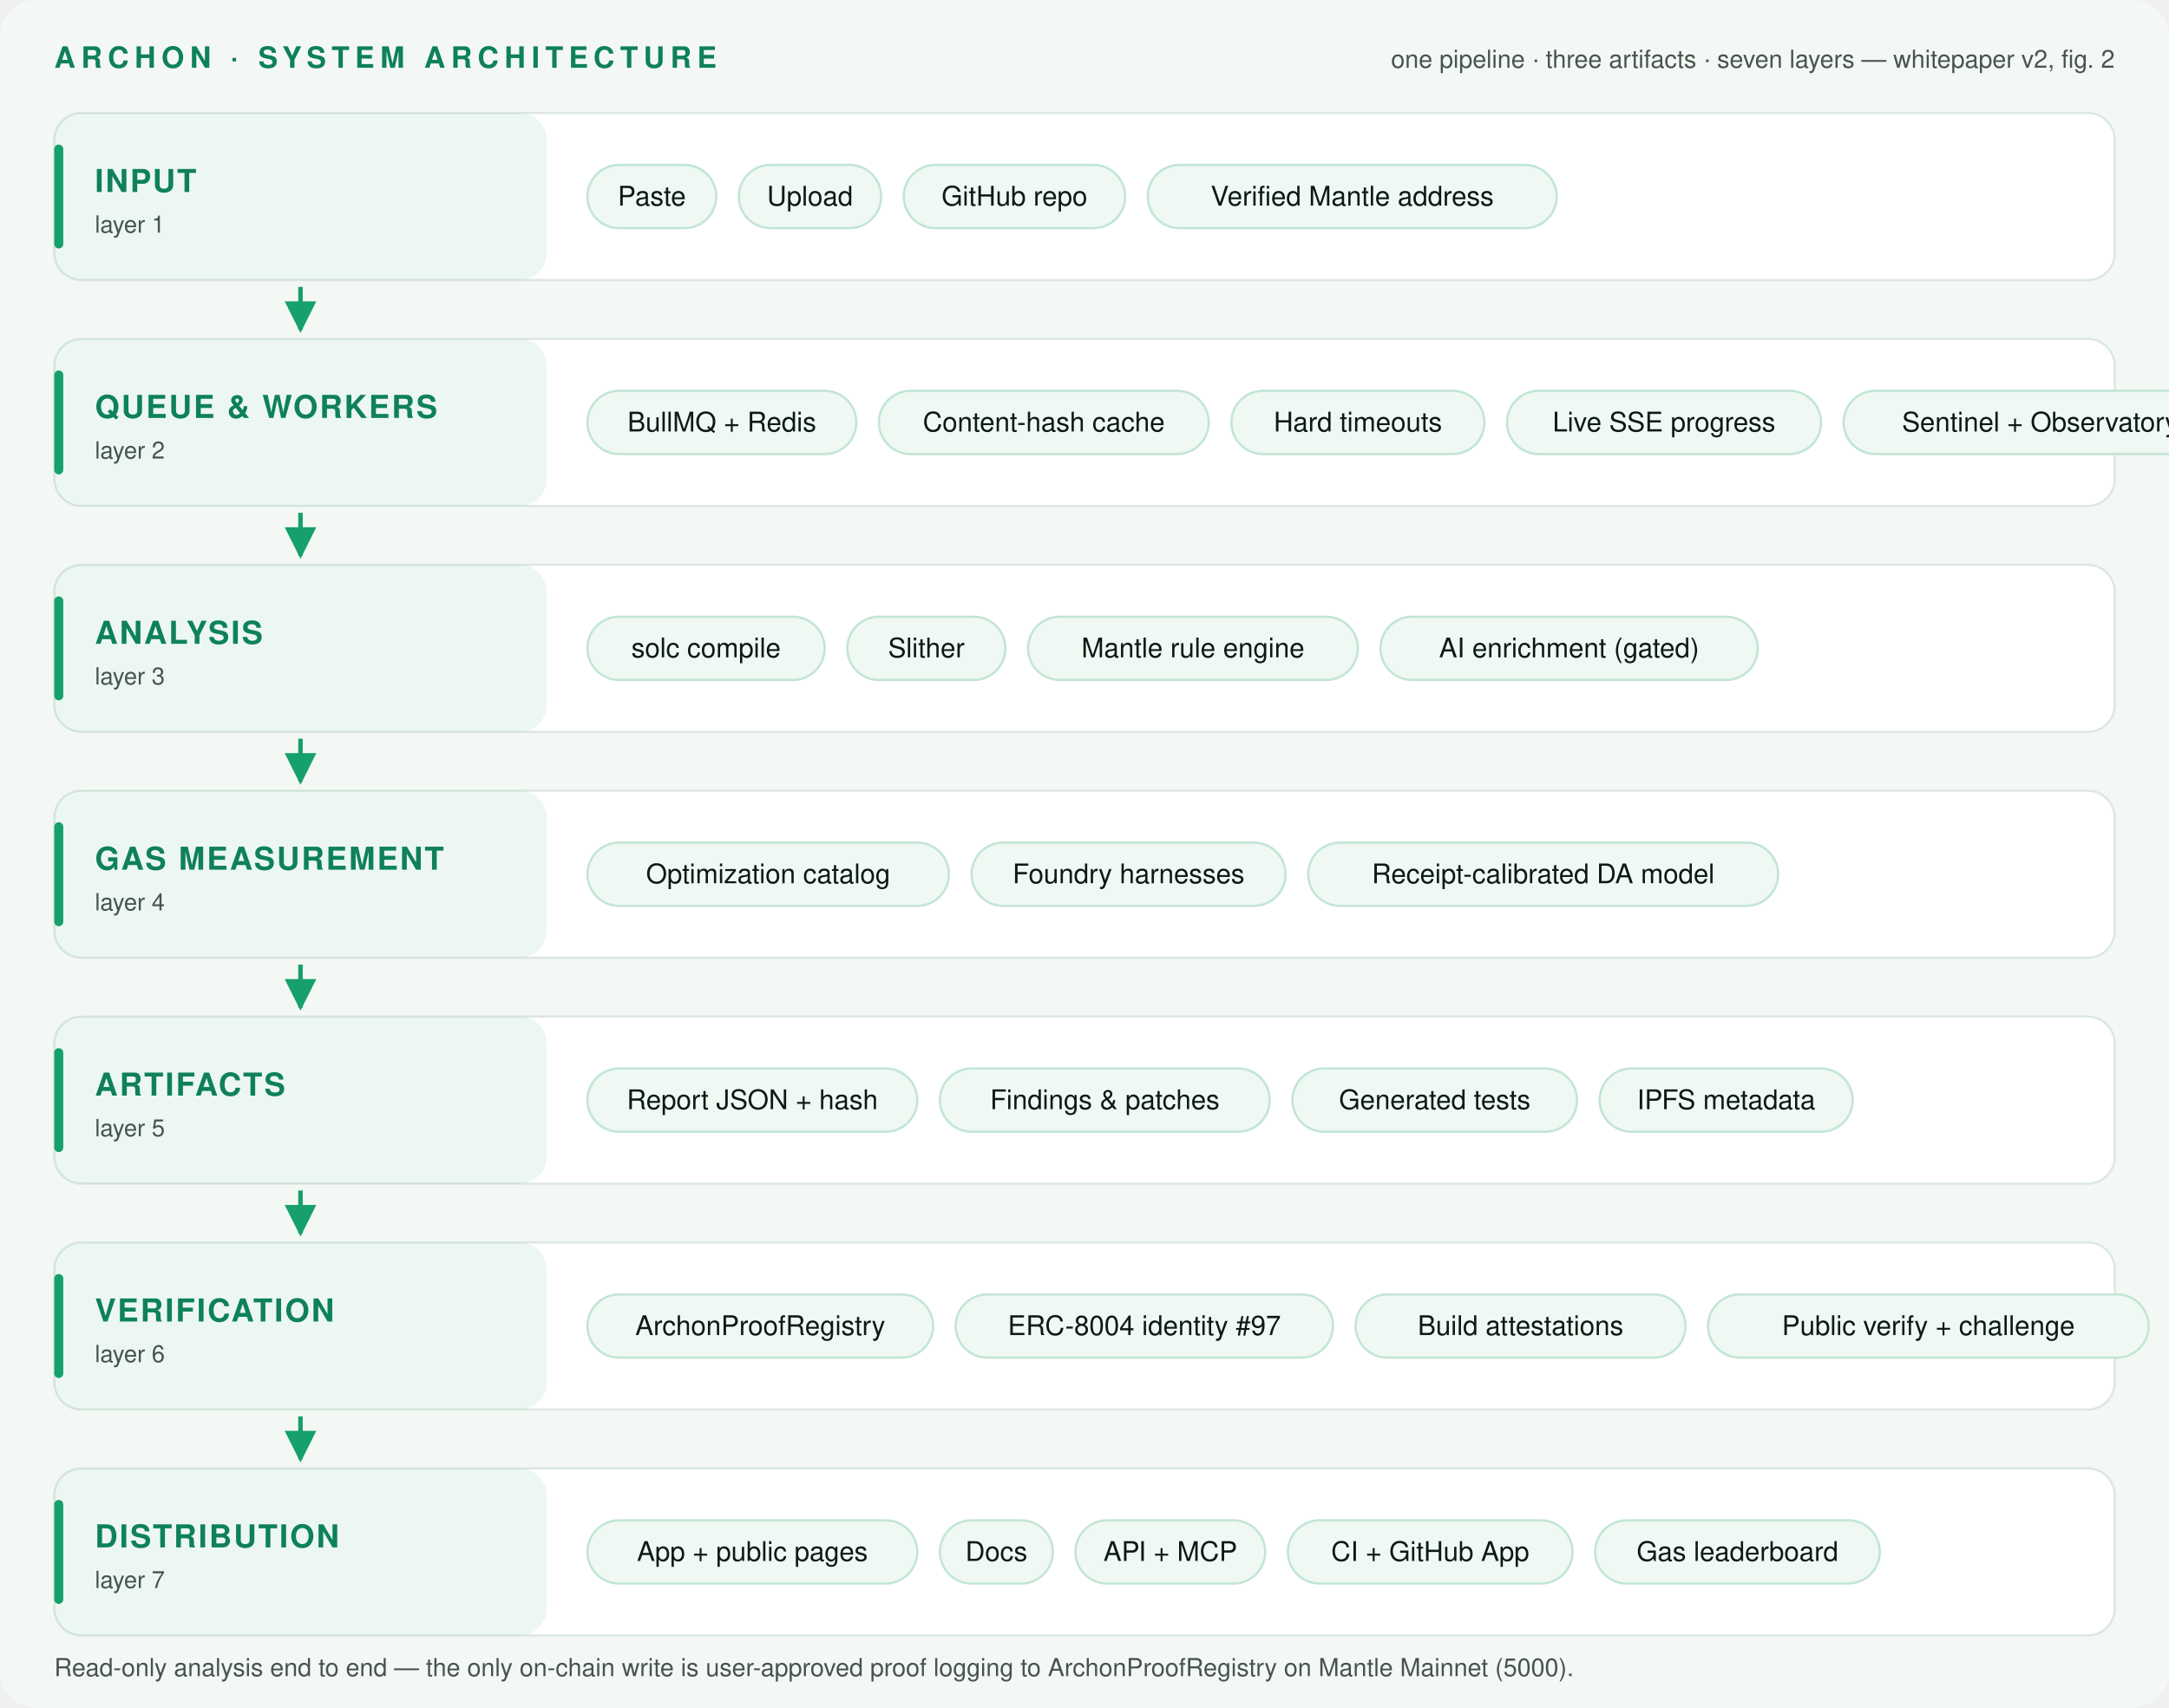
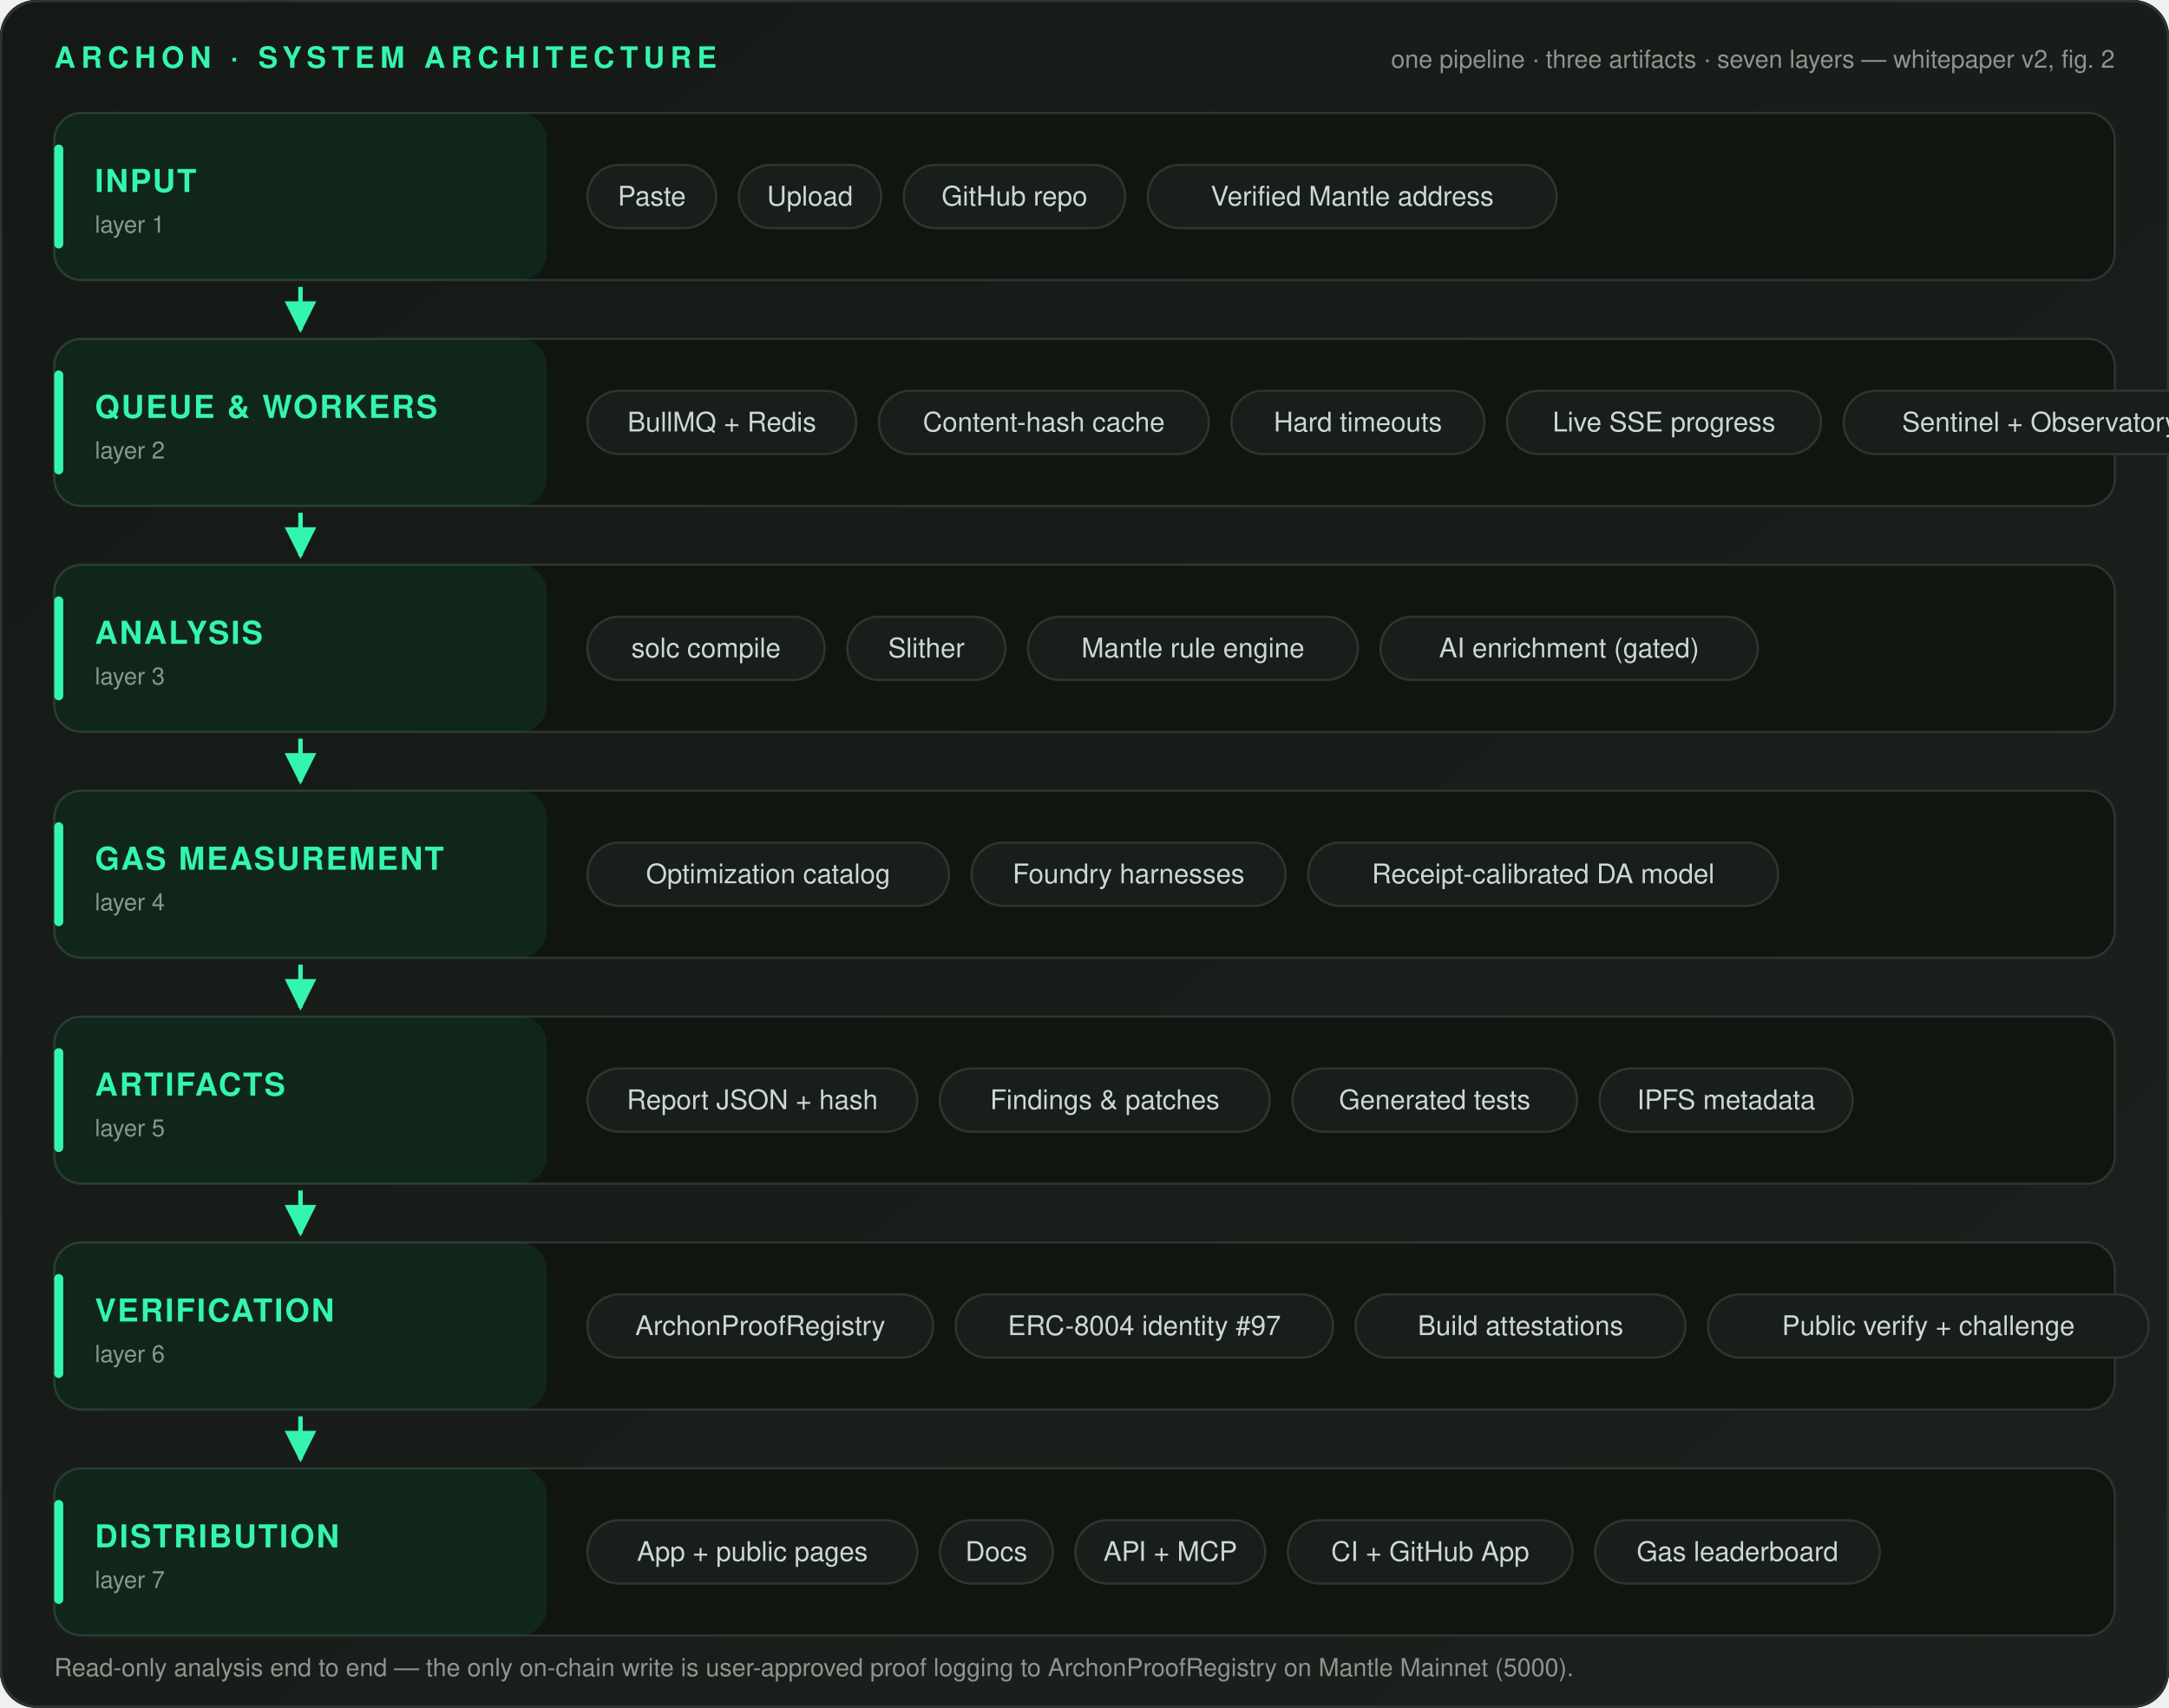
<svg xmlns="http://www.w3.org/2000/svg" width="960" height="756" viewBox="0 0 960 756" font-family="ui-sans-serif,-apple-system,'Segoe UI',Helvetica,Arial,sans-serif">
-   <rect width="960" height="756" fill="#F4F8F5" rx="16" />
-   <text x="24" y="30" font-size="13" font-weight="700" fill="#0E815A" letter-spacing="2.5">ARCHON · SYSTEM ARCHITECTURE</text>
-   <text x="936" y="30" font-size="11" fill="#46544D" text-anchor="end">one pipeline · three artifacts · seven layers — whitepaper v2, fig. 2</text>
  <defs>
+     <linearGradient id="bg" x1="0" y1="0" x2="1" y2="1">
+       <stop offset="0%" stop-color="#151916" />
+       <stop offset="100%" stop-color="#1C201E" />
+     </linearGradient>
    <marker id="a" viewBox="0 0 10 10" refX="9" refY="5" markerWidth="7" markerHeight="7" orient="auto-start-reverse">
-       <path d="M0 0L10 5L0 10z" fill="#16A06B" />
+       <path d="M0 0L10 5L0 10z" fill="#34F5B0" />
    </marker>
  </defs>
-   <rect x="24" y="50" width="912" height="74" rx="12" fill="#FFFFFF" stroke="#DCE8E1" />
-   <rect x="24" y="50" width="218" height="74" rx="12" fill="#16A06B" fill-opacity="0.08" />
-   <rect x="24" y="64" width="4" height="46" rx="2" fill="#16A06B" />
-   <text x="42" y="85" font-size="14" font-weight="700" fill="#0E815A" letter-spacing="0.8">INPUT</text>
-   <text x="42" y="103" font-size="10.5" fill="#46544D">layer 1</text>
-   <rect x="260" y="73" width="57" height="28" rx="14" fill="#EFF8F3" stroke="#C2E5D5" />
-   <text x="288.5" y="91" font-size="12" fill="#0B1A14" text-anchor="middle">Paste</text>
-   <rect x="327" y="73" width="63" height="28" rx="14" fill="#EFF8F3" stroke="#C2E5D5" />
-   <text x="358.5" y="91" font-size="12" fill="#0B1A14" text-anchor="middle">Upload</text>
-   <rect x="400" y="73" width="98" height="28" rx="14" fill="#EFF8F3" stroke="#C2E5D5" />
-   <text x="449" y="91" font-size="12" fill="#0B1A14" text-anchor="middle">GitHub repo</text>
-   <rect x="508" y="73" width="181" height="28" rx="14" fill="#EFF8F3" stroke="#C2E5D5" />
-   <text x="598.5" y="91" font-size="12" fill="#0B1A14" text-anchor="middle">Verified Mantle address</text>
-   <line x1="133" y1="127" x2="133" y2="146" stroke="#16A06B" stroke-width="2" marker-end="url(#a)" />
-   <rect x="24" y="150" width="912" height="74" rx="12" fill="#FFFFFF" stroke="#DCE8E1" />
-   <rect x="24" y="150" width="218" height="74" rx="12" fill="#16A06B" fill-opacity="0.08" />
-   <rect x="24" y="164" width="4" height="46" rx="2" fill="#16A06B" />
-   <text x="42" y="185" font-size="14" font-weight="700" fill="#0E815A" letter-spacing="0.8">QUEUE &amp; WORKERS</text>
-   <text x="42" y="203" font-size="10.5" fill="#46544D">layer 2</text>
-   <rect x="260" y="173" width="119" height="28" rx="14" fill="#EFF8F3" stroke="#C2E5D5" />
-   <text x="319.5" y="191" font-size="12" fill="#0B1A14" text-anchor="middle">BullMQ + Redis</text>
-   <rect x="389" y="173" width="146" height="28" rx="14" fill="#EFF8F3" stroke="#C2E5D5" />
-   <text x="462" y="191" font-size="12" fill="#0B1A14" text-anchor="middle">Content-hash cache</text>
-   <rect x="545" y="173" width="112" height="28" rx="14" fill="#EFF8F3" stroke="#C2E5D5" />
-   <text x="601" y="191" font-size="12" fill="#0B1A14" text-anchor="middle">Hard timeouts</text>
-   <rect x="667" y="173" width="139" height="28" rx="14" fill="#EFF8F3" stroke="#C2E5D5" />
-   <text x="736.5" y="191" font-size="12" fill="#0B1A14" text-anchor="middle">Live SSE progress</text>
-   <rect x="816" y="173" width="174" height="28" rx="14" fill="#EFF8F3" stroke="#C2E5D5" />
-   <text x="903" y="191" font-size="12" fill="#0B1A14" text-anchor="middle">Sentinel + Observatory</text>
-   <line x1="133" y1="227" x2="133" y2="246" stroke="#16A06B" stroke-width="2" marker-end="url(#a)" />
-   <rect x="24" y="250" width="912" height="74" rx="12" fill="#FFFFFF" stroke="#DCE8E1" />
-   <rect x="24" y="250" width="218" height="74" rx="12" fill="#16A06B" fill-opacity="0.08" />
-   <rect x="24" y="264" width="4" height="46" rx="2" fill="#16A06B" />
-   <text x="42" y="285" font-size="14" font-weight="700" fill="#0E815A" letter-spacing="0.8">ANALYSIS</text>
-   <text x="42" y="303" font-size="10.5" fill="#46544D">layer 3</text>
-   <rect x="260" y="273" width="105" height="28" rx="14" fill="#EFF8F3" stroke="#C2E5D5" />
-   <text x="312.5" y="291" font-size="12" fill="#0B1A14" text-anchor="middle">solc compile</text>
-   <rect x="375" y="273" width="70" height="28" rx="14" fill="#EFF8F3" stroke="#C2E5D5" />
-   <text x="410" y="291" font-size="12" fill="#0B1A14" text-anchor="middle">Slither</text>
-   <rect x="455" y="273" width="146" height="28" rx="14" fill="#EFF8F3" stroke="#C2E5D5" />
-   <text x="528" y="291" font-size="12" fill="#0B1A14" text-anchor="middle">Mantle rule engine</text>
-   <rect x="611" y="273" width="167" height="28" rx="14" fill="#EFF8F3" stroke="#C2E5D5" />
-   <text x="694.5" y="291" font-size="12" fill="#0B1A14" text-anchor="middle">AI enrichment (gated)</text>
-   <line x1="133" y1="327" x2="133" y2="346" stroke="#16A06B" stroke-width="2" marker-end="url(#a)" />
-   <rect x="24" y="350" width="912" height="74" rx="12" fill="#FFFFFF" stroke="#DCE8E1" />
-   <rect x="24" y="350" width="218" height="74" rx="12" fill="#16A06B" fill-opacity="0.08" />
-   <rect x="24" y="364" width="4" height="46" rx="2" fill="#16A06B" />
-   <text x="42" y="385" font-size="14" font-weight="700" fill="#0E815A" letter-spacing="0.8">GAS MEASUREMENT</text>
-   <text x="42" y="403" font-size="10.5" fill="#46544D">layer 4</text>
-   <rect x="260" y="373" width="160" height="28" rx="14" fill="#EFF8F3" stroke="#C2E5D5" />
-   <text x="340" y="391" font-size="12" fill="#0B1A14" text-anchor="middle">Optimization catalog</text>
-   <rect x="430" y="373" width="139" height="28" rx="14" fill="#EFF8F3" stroke="#C2E5D5" />
-   <text x="499.5" y="391" font-size="12" fill="#0B1A14" text-anchor="middle">Foundry harnesses</text>
-   <rect x="579" y="373" width="208" height="28" rx="14" fill="#EFF8F3" stroke="#C2E5D5" />
-   <text x="683" y="391" font-size="12" fill="#0B1A14" text-anchor="middle">Receipt-calibrated DA model</text>
-   <line x1="133" y1="427" x2="133" y2="446" stroke="#16A06B" stroke-width="2" marker-end="url(#a)" />
-   <rect x="24" y="450" width="912" height="74" rx="12" fill="#FFFFFF" stroke="#DCE8E1" />
-   <rect x="24" y="450" width="218" height="74" rx="12" fill="#16A06B" fill-opacity="0.08" />
-   <rect x="24" y="464" width="4" height="46" rx="2" fill="#16A06B" />
-   <text x="42" y="485" font-size="14" font-weight="700" fill="#0E815A" letter-spacing="0.8">ARTIFACTS</text>
-   <text x="42" y="503" font-size="10.5" fill="#46544D">layer 5</text>
-   <rect x="260" y="473" width="146" height="28" rx="14" fill="#EFF8F3" stroke="#C2E5D5" />
-   <text x="333" y="491" font-size="12" fill="#0B1A14" text-anchor="middle">Report JSON + hash</text>
-   <rect x="416" y="473" width="146" height="28" rx="14" fill="#EFF8F3" stroke="#C2E5D5" />
-   <text x="489" y="491" font-size="12" fill="#0B1A14" text-anchor="middle">Findings &amp; patches</text>
-   <rect x="572" y="473" width="126" height="28" rx="14" fill="#EFF8F3" stroke="#C2E5D5" />
-   <text x="635" y="491" font-size="12" fill="#0B1A14" text-anchor="middle">Generated tests</text>
-   <rect x="708" y="473" width="112" height="28" rx="14" fill="#EFF8F3" stroke="#C2E5D5" />
-   <text x="764" y="491" font-size="12" fill="#0B1A14" text-anchor="middle">IPFS metadata</text>
-   <line x1="133" y1="527" x2="133" y2="546" stroke="#16A06B" stroke-width="2" marker-end="url(#a)" />
-   <rect x="24" y="550" width="912" height="74" rx="12" fill="#FFFFFF" stroke="#DCE8E1" />
-   <rect x="24" y="550" width="218" height="74" rx="12" fill="#16A06B" fill-opacity="0.08" />
-   <rect x="24" y="564" width="4" height="46" rx="2" fill="#16A06B" />
-   <text x="42" y="585" font-size="14" font-weight="700" fill="#0E815A" letter-spacing="0.8">VERIFICATION</text>
-   <text x="42" y="603" font-size="10.5" fill="#46544D">layer 6</text>
-   <rect x="260" y="573" width="153" height="28" rx="14" fill="#EFF8F3" stroke="#C2E5D5" />
-   <text x="336.5" y="591" font-size="12" fill="#0B1A14" text-anchor="middle">ArchonProofRegistry</text>
-   <rect x="423" y="573" width="167" height="28" rx="14" fill="#EFF8F3" stroke="#C2E5D5" />
-   <text x="506.5" y="591" font-size="12" fill="#0B1A14" text-anchor="middle">ERC-8004 identity #97</text>
-   <rect x="600" y="573" width="146" height="28" rx="14" fill="#EFF8F3" stroke="#C2E5D5" />
-   <text x="673" y="591" font-size="12" fill="#0B1A14" text-anchor="middle">Build attestations</text>
-   <rect x="756" y="573" width="195" height="28" rx="14" fill="#EFF8F3" stroke="#C2E5D5" />
-   <text x="853.5" y="591" font-size="12" fill="#0B1A14" text-anchor="middle">Public verify + challenge</text>
-   <line x1="133" y1="627" x2="133" y2="646" stroke="#16A06B" stroke-width="2" marker-end="url(#a)" />
-   <rect x="24" y="650" width="912" height="74" rx="12" fill="#FFFFFF" stroke="#DCE8E1" />
-   <rect x="24" y="650" width="218" height="74" rx="12" fill="#16A06B" fill-opacity="0.08" />
-   <rect x="24" y="664" width="4" height="46" rx="2" fill="#16A06B" />
-   <text x="42" y="685" font-size="14" font-weight="700" fill="#0E815A" letter-spacing="0.8">DISTRIBUTION</text>
-   <text x="42" y="703" font-size="10.5" fill="#46544D">layer 7</text>
-   <rect x="260" y="673" width="146" height="28" rx="14" fill="#EFF8F3" stroke="#C2E5D5" />
-   <text x="333" y="691" font-size="12" fill="#0B1A14" text-anchor="middle">App + public pages</text>
-   <rect x="416" y="673" width="50" height="28" rx="14" fill="#EFF8F3" stroke="#C2E5D5" />
-   <text x="441" y="691" font-size="12" fill="#0B1A14" text-anchor="middle">Docs</text>
-   <rect x="476" y="673" width="84" height="28" rx="14" fill="#EFF8F3" stroke="#C2E5D5" />
-   <text x="518" y="691" font-size="12" fill="#0B1A14" text-anchor="middle">API + MCP</text>
-   <rect x="570" y="673" width="126" height="28" rx="14" fill="#EFF8F3" stroke="#C2E5D5" />
-   <text x="633" y="691" font-size="12" fill="#0B1A14" text-anchor="middle">CI + GitHub App</text>
-   <rect x="706" y="673" width="126" height="28" rx="14" fill="#EFF8F3" stroke="#C2E5D5" />
-   <text x="769" y="691" font-size="12" fill="#0B1A14" text-anchor="middle">Gas leaderboard</text>
-   <text x="24" y="742" font-size="11" fill="#46544D">Read-only analysis end to end — the only on-chain write is user-approved proof logging to ArchonProofRegistry on Mantle Mainnet (5000).</text>
+   <rect width="960" height="756" fill="#1A1E1B" rx="16" />
+   <rect width="960" height="756" fill="url(#bg)" rx="16" />
+   <rect x="0.5" y="0.5" width="959" height="755" rx="16" fill="none" stroke="#2C3630" />
+   <text x="24" y="30" font-size="13" font-weight="700" fill="#34F5B0" letter-spacing="2.5">ARCHON · SYSTEM ARCHITECTURE</text>
+   <text x="936" y="30" font-size="11" fill="#8B968F" text-anchor="end">one pipeline · three artifacts · seven layers — whitepaper v2, fig. 2</text>
+   <rect x="24" y="50" width="912" height="74" rx="12" fill="#10150F" stroke="#2C3630" />
+   <rect x="24" y="50" width="218" height="74" rx="12" fill="#16A06B" fill-opacity="0.13" />
+   <rect x="24" y="64" width="4" height="46" rx="2" fill="#34F5B0" />
+   <text x="42" y="85" font-size="14" font-weight="700" fill="#34F5B0" letter-spacing="0.8">INPUT</text>
+   <text x="42" y="103" font-size="10.5" fill="#8B968F">layer 1</text>
+   <rect x="260" y="73" width="57" height="28" rx="14" fill="#181E1A" stroke="#2C3630" />
+   <text x="288.5" y="91" font-size="12" fill="#CDD8D2" text-anchor="middle">Paste</text>
+   <rect x="327" y="73" width="63" height="28" rx="14" fill="#181E1A" stroke="#2C3630" />
+   <text x="358.5" y="91" font-size="12" fill="#CDD8D2" text-anchor="middle">Upload</text>
+   <rect x="400" y="73" width="98" height="28" rx="14" fill="#181E1A" stroke="#2C3630" />
+   <text x="449" y="91" font-size="12" fill="#CDD8D2" text-anchor="middle">GitHub repo</text>
+   <rect x="508" y="73" width="181" height="28" rx="14" fill="#181E1A" stroke="#2C3630" />
+   <text x="598.5" y="91" font-size="12" fill="#CDD8D2" text-anchor="middle">Verified Mantle address</text>
+   <line x1="133" y1="127" x2="133" y2="146" stroke="#34F5B0" stroke-width="2" marker-end="url(#a)" />
+   <rect x="24" y="150" width="912" height="74" rx="12" fill="#10150F" stroke="#2C3630" />
+   <rect x="24" y="150" width="218" height="74" rx="12" fill="#16A06B" fill-opacity="0.13" />
+   <rect x="24" y="164" width="4" height="46" rx="2" fill="#34F5B0" />
+   <text x="42" y="185" font-size="14" font-weight="700" fill="#34F5B0" letter-spacing="0.8">QUEUE &amp; WORKERS</text>
+   <text x="42" y="203" font-size="10.5" fill="#8B968F">layer 2</text>
+   <rect x="260" y="173" width="119" height="28" rx="14" fill="#181E1A" stroke="#2C3630" />
+   <text x="319.5" y="191" font-size="12" fill="#CDD8D2" text-anchor="middle">BullMQ + Redis</text>
+   <rect x="389" y="173" width="146" height="28" rx="14" fill="#181E1A" stroke="#2C3630" />
+   <text x="462" y="191" font-size="12" fill="#CDD8D2" text-anchor="middle">Content-hash cache</text>
+   <rect x="545" y="173" width="112" height="28" rx="14" fill="#181E1A" stroke="#2C3630" />
+   <text x="601" y="191" font-size="12" fill="#CDD8D2" text-anchor="middle">Hard timeouts</text>
+   <rect x="667" y="173" width="139" height="28" rx="14" fill="#181E1A" stroke="#2C3630" />
+   <text x="736.5" y="191" font-size="12" fill="#CDD8D2" text-anchor="middle">Live SSE progress</text>
+   <rect x="816" y="173" width="174" height="28" rx="14" fill="#181E1A" stroke="#2C3630" />
+   <text x="903" y="191" font-size="12" fill="#CDD8D2" text-anchor="middle">Sentinel + Observatory</text>
+   <line x1="133" y1="227" x2="133" y2="246" stroke="#34F5B0" stroke-width="2" marker-end="url(#a)" />
+   <rect x="24" y="250" width="912" height="74" rx="12" fill="#10150F" stroke="#2C3630" />
+   <rect x="24" y="250" width="218" height="74" rx="12" fill="#16A06B" fill-opacity="0.13" />
+   <rect x="24" y="264" width="4" height="46" rx="2" fill="#34F5B0" />
+   <text x="42" y="285" font-size="14" font-weight="700" fill="#34F5B0" letter-spacing="0.8">ANALYSIS</text>
+   <text x="42" y="303" font-size="10.5" fill="#8B968F">layer 3</text>
+   <rect x="260" y="273" width="105" height="28" rx="14" fill="#181E1A" stroke="#2C3630" />
+   <text x="312.5" y="291" font-size="12" fill="#CDD8D2" text-anchor="middle">solc compile</text>
+   <rect x="375" y="273" width="70" height="28" rx="14" fill="#181E1A" stroke="#2C3630" />
+   <text x="410" y="291" font-size="12" fill="#CDD8D2" text-anchor="middle">Slither</text>
+   <rect x="455" y="273" width="146" height="28" rx="14" fill="#181E1A" stroke="#2C3630" />
+   <text x="528" y="291" font-size="12" fill="#CDD8D2" text-anchor="middle">Mantle rule engine</text>
+   <rect x="611" y="273" width="167" height="28" rx="14" fill="#181E1A" stroke="#2C3630" />
+   <text x="694.5" y="291" font-size="12" fill="#CDD8D2" text-anchor="middle">AI enrichment (gated)</text>
+   <line x1="133" y1="327" x2="133" y2="346" stroke="#34F5B0" stroke-width="2" marker-end="url(#a)" />
+   <rect x="24" y="350" width="912" height="74" rx="12" fill="#10150F" stroke="#2C3630" />
+   <rect x="24" y="350" width="218" height="74" rx="12" fill="#16A06B" fill-opacity="0.13" />
+   <rect x="24" y="364" width="4" height="46" rx="2" fill="#34F5B0" />
+   <text x="42" y="385" font-size="14" font-weight="700" fill="#34F5B0" letter-spacing="0.8">GAS MEASUREMENT</text>
+   <text x="42" y="403" font-size="10.5" fill="#8B968F">layer 4</text>
+   <rect x="260" y="373" width="160" height="28" rx="14" fill="#181E1A" stroke="#2C3630" />
+   <text x="340" y="391" font-size="12" fill="#CDD8D2" text-anchor="middle">Optimization catalog</text>
+   <rect x="430" y="373" width="139" height="28" rx="14" fill="#181E1A" stroke="#2C3630" />
+   <text x="499.5" y="391" font-size="12" fill="#CDD8D2" text-anchor="middle">Foundry harnesses</text>
+   <rect x="579" y="373" width="208" height="28" rx="14" fill="#181E1A" stroke="#2C3630" />
+   <text x="683" y="391" font-size="12" fill="#CDD8D2" text-anchor="middle">Receipt-calibrated DA model</text>
+   <line x1="133" y1="427" x2="133" y2="446" stroke="#34F5B0" stroke-width="2" marker-end="url(#a)" />
+   <rect x="24" y="450" width="912" height="74" rx="12" fill="#10150F" stroke="#2C3630" />
+   <rect x="24" y="450" width="218" height="74" rx="12" fill="#16A06B" fill-opacity="0.13" />
+   <rect x="24" y="464" width="4" height="46" rx="2" fill="#34F5B0" />
+   <text x="42" y="485" font-size="14" font-weight="700" fill="#34F5B0" letter-spacing="0.8">ARTIFACTS</text>
+   <text x="42" y="503" font-size="10.5" fill="#8B968F">layer 5</text>
+   <rect x="260" y="473" width="146" height="28" rx="14" fill="#181E1A" stroke="#2C3630" />
+   <text x="333" y="491" font-size="12" fill="#CDD8D2" text-anchor="middle">Report JSON + hash</text>
+   <rect x="416" y="473" width="146" height="28" rx="14" fill="#181E1A" stroke="#2C3630" />
+   <text x="489" y="491" font-size="12" fill="#CDD8D2" text-anchor="middle">Findings &amp; patches</text>
+   <rect x="572" y="473" width="126" height="28" rx="14" fill="#181E1A" stroke="#2C3630" />
+   <text x="635" y="491" font-size="12" fill="#CDD8D2" text-anchor="middle">Generated tests</text>
+   <rect x="708" y="473" width="112" height="28" rx="14" fill="#181E1A" stroke="#2C3630" />
+   <text x="764" y="491" font-size="12" fill="#CDD8D2" text-anchor="middle">IPFS metadata</text>
+   <line x1="133" y1="527" x2="133" y2="546" stroke="#34F5B0" stroke-width="2" marker-end="url(#a)" />
+   <rect x="24" y="550" width="912" height="74" rx="12" fill="#10150F" stroke="#2C3630" />
+   <rect x="24" y="550" width="218" height="74" rx="12" fill="#16A06B" fill-opacity="0.13" />
+   <rect x="24" y="564" width="4" height="46" rx="2" fill="#34F5B0" />
+   <text x="42" y="585" font-size="14" font-weight="700" fill="#34F5B0" letter-spacing="0.8">VERIFICATION</text>
+   <text x="42" y="603" font-size="10.5" fill="#8B968F">layer 6</text>
+   <rect x="260" y="573" width="153" height="28" rx="14" fill="#181E1A" stroke="#2C3630" />
+   <text x="336.5" y="591" font-size="12" fill="#CDD8D2" text-anchor="middle">ArchonProofRegistry</text>
+   <rect x="423" y="573" width="167" height="28" rx="14" fill="#181E1A" stroke="#2C3630" />
+   <text x="506.5" y="591" font-size="12" fill="#CDD8D2" text-anchor="middle">ERC-8004 identity #97</text>
+   <rect x="600" y="573" width="146" height="28" rx="14" fill="#181E1A" stroke="#2C3630" />
+   <text x="673" y="591" font-size="12" fill="#CDD8D2" text-anchor="middle">Build attestations</text>
+   <rect x="756" y="573" width="195" height="28" rx="14" fill="#181E1A" stroke="#2C3630" />
+   <text x="853.5" y="591" font-size="12" fill="#CDD8D2" text-anchor="middle">Public verify + challenge</text>
+   <line x1="133" y1="627" x2="133" y2="646" stroke="#34F5B0" stroke-width="2" marker-end="url(#a)" />
+   <rect x="24" y="650" width="912" height="74" rx="12" fill="#10150F" stroke="#2C3630" />
+   <rect x="24" y="650" width="218" height="74" rx="12" fill="#16A06B" fill-opacity="0.13" />
+   <rect x="24" y="664" width="4" height="46" rx="2" fill="#34F5B0" />
+   <text x="42" y="685" font-size="14" font-weight="700" fill="#34F5B0" letter-spacing="0.8">DISTRIBUTION</text>
+   <text x="42" y="703" font-size="10.5" fill="#8B968F">layer 7</text>
+   <rect x="260" y="673" width="146" height="28" rx="14" fill="#181E1A" stroke="#2C3630" />
+   <text x="333" y="691" font-size="12" fill="#CDD8D2" text-anchor="middle">App + public pages</text>
+   <rect x="416" y="673" width="50" height="28" rx="14" fill="#181E1A" stroke="#2C3630" />
+   <text x="441" y="691" font-size="12" fill="#CDD8D2" text-anchor="middle">Docs</text>
+   <rect x="476" y="673" width="84" height="28" rx="14" fill="#181E1A" stroke="#2C3630" />
+   <text x="518" y="691" font-size="12" fill="#CDD8D2" text-anchor="middle">API + MCP</text>
+   <rect x="570" y="673" width="126" height="28" rx="14" fill="#181E1A" stroke="#2C3630" />
+   <text x="633" y="691" font-size="12" fill="#CDD8D2" text-anchor="middle">CI + GitHub App</text>
+   <rect x="706" y="673" width="126" height="28" rx="14" fill="#181E1A" stroke="#2C3630" />
+   <text x="769" y="691" font-size="12" fill="#CDD8D2" text-anchor="middle">Gas leaderboard</text>
+   <text x="24" y="742" font-size="11" fill="#8B968F">Read-only analysis end to end — the only on-chain write is user-approved proof logging to ArchonProofRegistry on Mantle Mainnet (5000).</text>
</svg>
